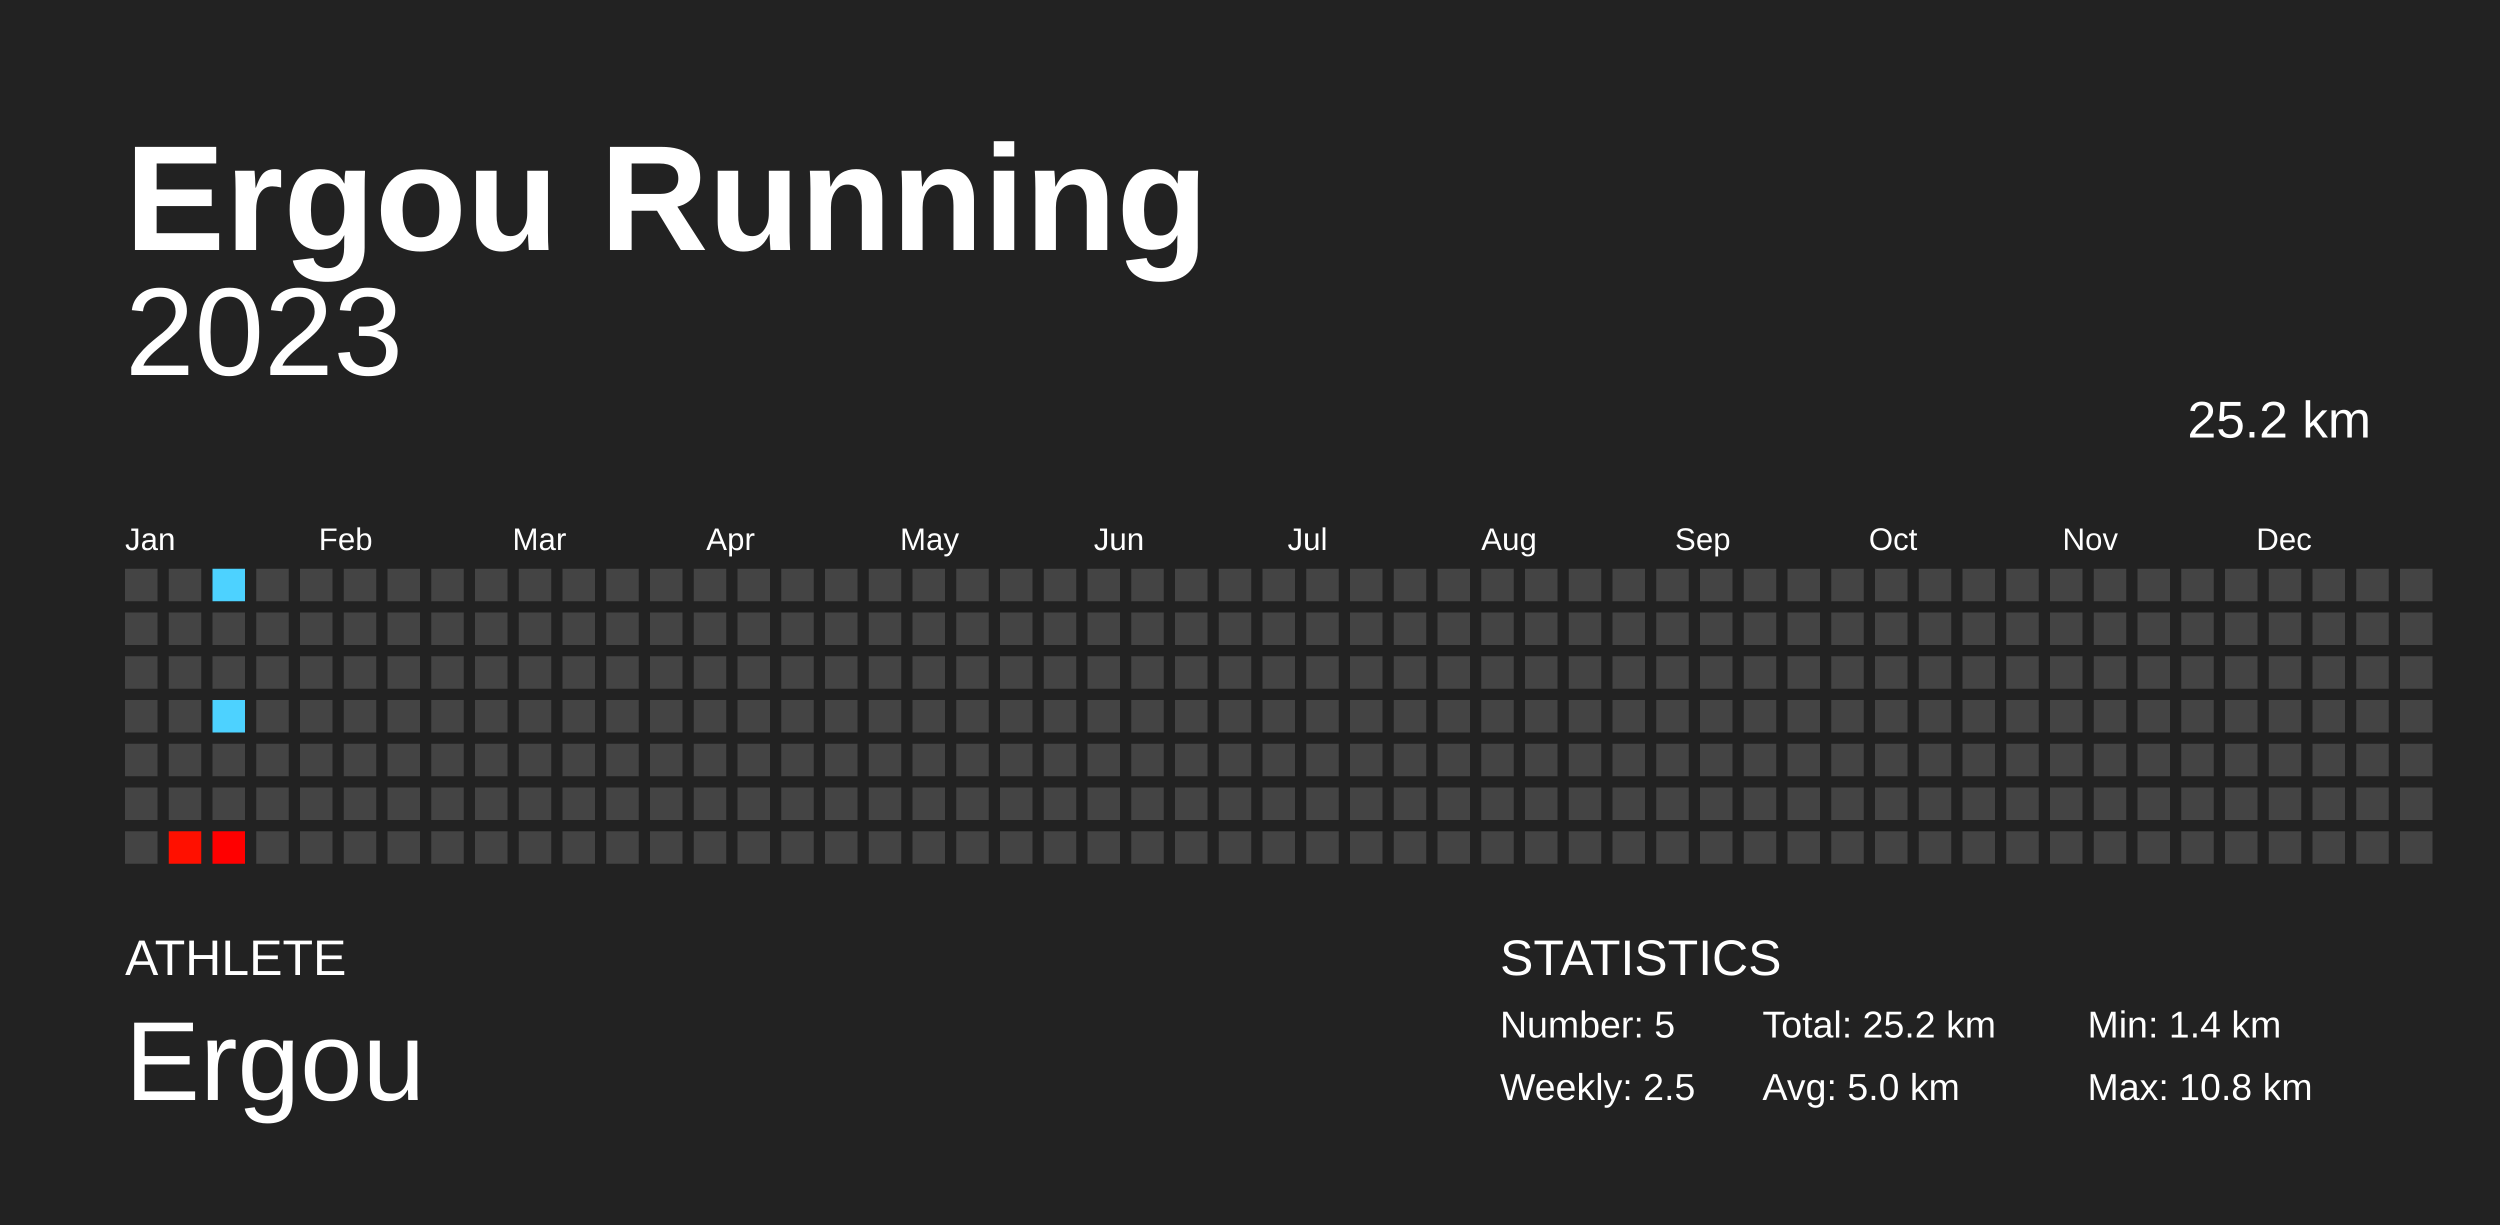
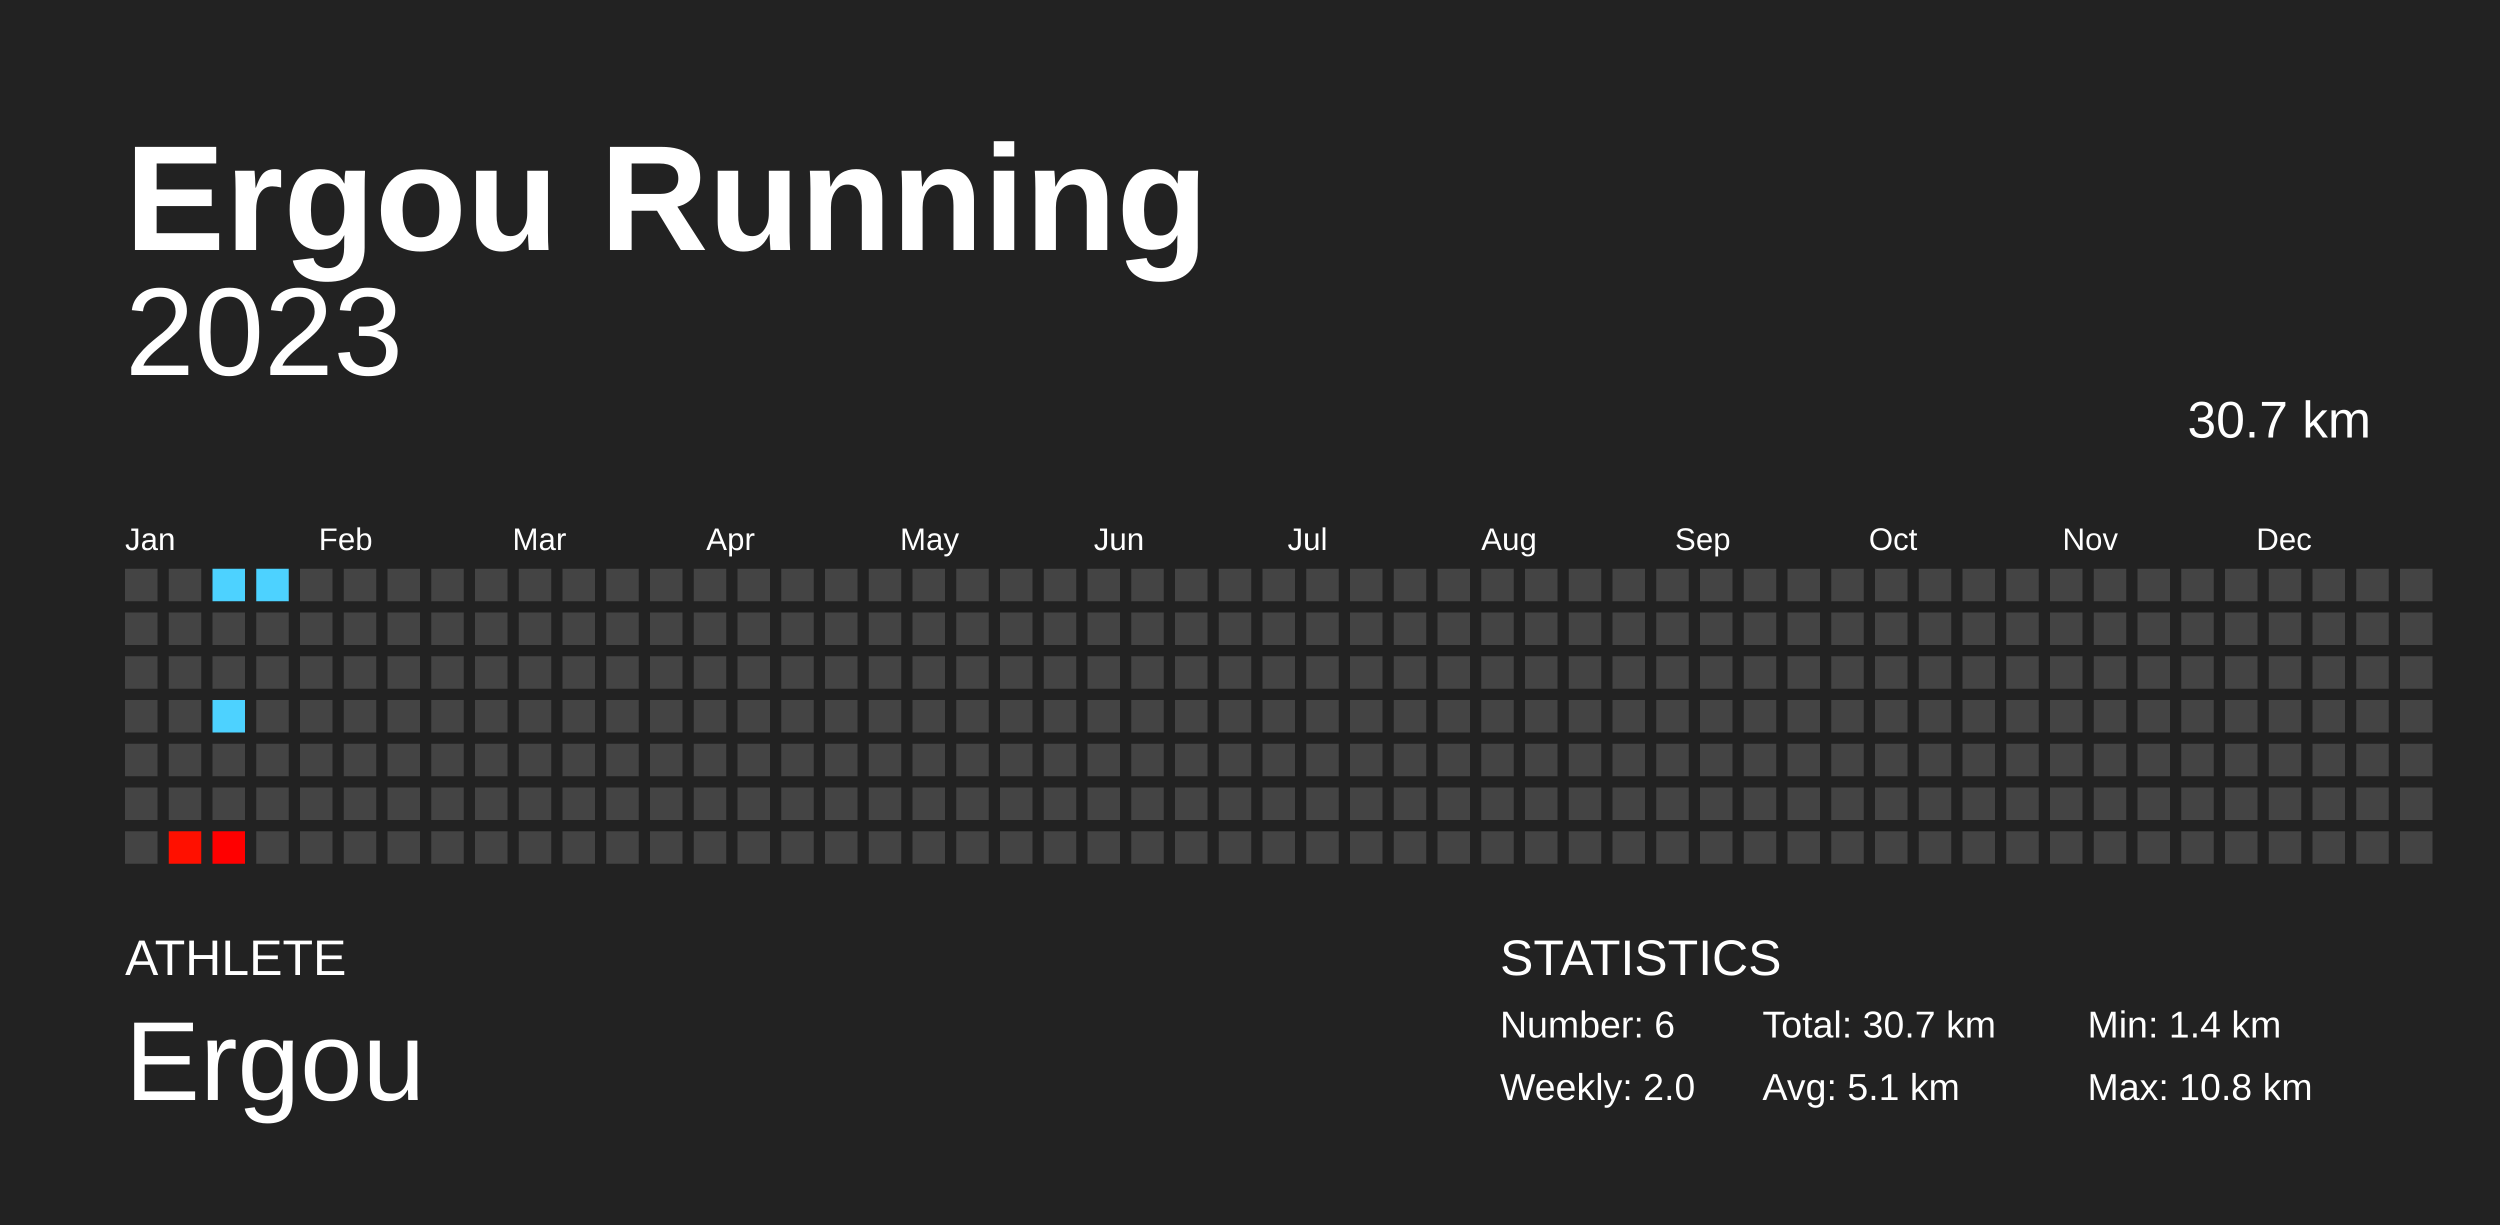
<svg xmlns="http://www.w3.org/2000/svg" baseProfile="full" height="98mm" version="1.1" viewBox="0,0,200,98" width="200mm">
  <defs />
  <rect fill="#222222" height="98" width="200" x="0" y="0" />
  <text fill="#FFFFFF" style="font-size:12px; font-family:Arial; font-weight:bold;" x="10" y="20">Ergou Running</text>
  <text fill="#FFFFFF" style="font-size:4px; font-family:Arial" x="10" y="78">ATHLETE</text>
  <text fill="#FFFFFF" style="font-size:9px; font-family:Arial" x="10" y="88">Ergou</text>
  <text fill="#FFFFFF" style="font-size:4px; font-family:Arial" x="120" y="78">STATISTICS</text>
-   <text fill="#FFFFFF" style="font-size:3px; font-family:Arial" x="120" y="83">Number: 5</text>
-   <text fill="#FFFFFF" style="font-size:3px; font-family:Arial" x="120" y="88">Weekly: 2.5</text>
-   <text fill="#FFFFFF" style="font-size:3px; font-family:Arial" x="141" y="83">Total: 25.2 km</text>
-   <text fill="#FFFFFF" style="font-size:3px; font-family:Arial" x="141" y="88">Avg: 5.0 km</text>
+   <text fill="#FFFFFF" style="font-size:3px; font-family:Arial" x="120" y="83">Number: 6</text>
+   <text fill="#FFFFFF" style="font-size:3px; font-family:Arial" x="120" y="88">Weekly: 2.0</text>
+   <text fill="#FFFFFF" style="font-size:3px; font-family:Arial" x="141" y="83">Total: 30.7 km</text>
+   <text fill="#FFFFFF" style="font-size:3px; font-family:Arial" x="141" y="88">Avg: 5.1 km</text>
  <text fill="#FFFFFF" style="font-size:3px; font-family:Arial" x="167" y="83">Min: 1.4 km</text>
  <text fill="#FFFFFF" style="font-size:3px; font-family:Arial" x="167" y="88">Max: 10.8 km</text>
  <text alignment-baseline="hanging" fill="#FFFFFF" style="font-size:10.0px; font-family:Arial;" x="10" y="30">2023</text>
-   <text alignment-baseline="hanging" fill="#FFFFFF" style="font-size:4.125px; font-family:Arial;" x="175" y="35">25.2 km</text>
+   <text alignment-baseline="hanging" fill="#FFFFFF" style="font-size:4.125px; font-family:Arial;" x="175" y="35">30.7 km</text>
  <text fill="#FFFFFF" style="font-size:2.5px; font-family:Arial" x="10.0" y="44">Jan</text>
  <text fill="#FFFFFF" style="font-size:2.5px; font-family:Arial" x="25.5" y="44">Feb</text>
  <text fill="#FFFFFF" style="font-size:2.5px; font-family:Arial" x="41.0" y="44">Mar</text>
  <text fill="#FFFFFF" style="font-size:2.5px; font-family:Arial" x="56.5" y="44">Apr</text>
  <text fill="#FFFFFF" style="font-size:2.5px; font-family:Arial" x="72.0" y="44">May</text>
  <text fill="#FFFFFF" style="font-size:2.5px; font-family:Arial" x="87.5" y="44">Jun</text>
  <text fill="#FFFFFF" style="font-size:2.5px; font-family:Arial" x="103.0" y="44">Jul</text>
  <text fill="#FFFFFF" style="font-size:2.5px; font-family:Arial" x="118.5" y="44">Aug</text>
  <text fill="#FFFFFF" style="font-size:2.5px; font-family:Arial" x="134.0" y="44">Sep</text>
  <text fill="#FFFFFF" style="font-size:2.5px; font-family:Arial" x="149.5" y="44">Oct</text>
  <text fill="#FFFFFF" style="font-size:2.5px; font-family:Arial" x="165.0" y="44">Nov</text>
  <text fill="#FFFFFF" style="font-size:2.5px; font-family:Arial" x="180.5" y="44">Dec</text>
  <rect fill="#444444" height="2.6" width="2.6" x="10.0" y="45.5" />
  <rect fill="#444444" height="2.6" width="2.6" x="10.0" y="49.0" />
  <rect fill="#444444" height="2.6" width="2.6" x="10.0" y="52.5" />
  <rect fill="#444444" height="2.6" width="2.6" x="10.0" y="56.0" />
  <rect fill="#444444" height="2.6" width="2.6" x="10.0" y="59.5" />
  <rect fill="#444444" height="2.6" width="2.6" x="10.0" y="63.0" />
  <rect fill="#444444" height="2.6" width="2.6" x="10.0" y="66.5" />
  <rect fill="#444444" height="2.6" width="2.6" x="13.5" y="45.5" />
  <rect fill="#444444" height="2.6" width="2.6" x="13.5" y="49.0" />
  <rect fill="#444444" height="2.6" width="2.6" x="13.5" y="52.5" />
  <rect fill="#444444" height="2.6" width="2.6" x="13.5" y="56.0" />
  <rect fill="#444444" height="2.6" width="2.6" x="13.5" y="59.5" />
  <rect fill="#444444" height="2.6" width="2.6" x="13.5" y="63.0" />
  <rect fill="#ff1000" height="2.6" width="2.6" x="13.5" y="66.5" />
  <rect fill="#4dd2ff" height="2.6" width="2.6" x="17.0" y="45.5" />
  <rect fill="#444444" height="2.6" width="2.6" x="17.0" y="49.0" />
  <rect fill="#444444" height="2.6" width="2.6" x="17.0" y="52.5" />
  <rect fill="#4dd2ff" height="2.6" width="2.6" x="17.0" y="56.0" />
  <rect fill="#444444" height="2.6" width="2.6" x="17.0" y="59.5" />
  <rect fill="#444444" height="2.6" width="2.6" x="17.0" y="63.0" />
  <rect fill="#ff0000" height="2.6" width="2.6" x="17.0" y="66.5" />
-   <rect fill="#444444" height="2.6" width="2.6" x="20.5" y="45.5" />
+   <rect fill="#4dd2ff" height="2.6" width="2.6" x="20.5" y="45.5" />
  <rect fill="#444444" height="2.6" width="2.6" x="20.5" y="49.0" />
  <rect fill="#444444" height="2.6" width="2.6" x="20.5" y="52.5" />
  <rect fill="#444444" height="2.6" width="2.6" x="20.5" y="56.0" />
  <rect fill="#444444" height="2.6" width="2.6" x="20.5" y="59.5" />
  <rect fill="#444444" height="2.6" width="2.6" x="20.5" y="63.0" />
  <rect fill="#444444" height="2.6" width="2.6" x="20.5" y="66.5" />
  <rect fill="#444444" height="2.6" width="2.6" x="24.0" y="45.5" />
  <rect fill="#444444" height="2.6" width="2.6" x="24.0" y="49.0" />
  <rect fill="#444444" height="2.6" width="2.6" x="24.0" y="52.5" />
  <rect fill="#444444" height="2.6" width="2.6" x="24.0" y="56.0" />
  <rect fill="#444444" height="2.6" width="2.6" x="24.0" y="59.5" />
  <rect fill="#444444" height="2.6" width="2.6" x="24.0" y="63.0" />
  <rect fill="#444444" height="2.6" width="2.6" x="24.0" y="66.5" />
  <rect fill="#444444" height="2.6" width="2.6" x="27.5" y="45.5" />
  <rect fill="#444444" height="2.6" width="2.6" x="27.5" y="49.0" />
  <rect fill="#444444" height="2.6" width="2.6" x="27.5" y="52.5" />
  <rect fill="#444444" height="2.6" width="2.6" x="27.5" y="56.0" />
  <rect fill="#444444" height="2.6" width="2.6" x="27.5" y="59.5" />
  <rect fill="#444444" height="2.6" width="2.6" x="27.5" y="63.0" />
  <rect fill="#444444" height="2.6" width="2.6" x="27.5" y="66.5" />
  <rect fill="#444444" height="2.6" width="2.6" x="31.0" y="45.5" />
  <rect fill="#444444" height="2.6" width="2.6" x="31.0" y="49.0" />
  <rect fill="#444444" height="2.6" width="2.6" x="31.0" y="52.5" />
  <rect fill="#444444" height="2.6" width="2.6" x="31.0" y="56.0" />
  <rect fill="#444444" height="2.6" width="2.6" x="31.0" y="59.5" />
  <rect fill="#444444" height="2.6" width="2.6" x="31.0" y="63.0" />
  <rect fill="#444444" height="2.6" width="2.6" x="31.0" y="66.5" />
  <rect fill="#444444" height="2.6" width="2.6" x="34.5" y="45.5" />
  <rect fill="#444444" height="2.6" width="2.6" x="34.5" y="49.0" />
  <rect fill="#444444" height="2.6" width="2.6" x="34.5" y="52.5" />
  <rect fill="#444444" height="2.6" width="2.6" x="34.5" y="56.0" />
  <rect fill="#444444" height="2.6" width="2.6" x="34.5" y="59.5" />
  <rect fill="#444444" height="2.6" width="2.6" x="34.5" y="63.0" />
  <rect fill="#444444" height="2.6" width="2.6" x="34.5" y="66.5" />
  <rect fill="#444444" height="2.6" width="2.6" x="38.0" y="45.5" />
  <rect fill="#444444" height="2.6" width="2.6" x="38.0" y="49.0" />
  <rect fill="#444444" height="2.6" width="2.6" x="38.0" y="52.5" />
  <rect fill="#444444" height="2.6" width="2.6" x="38.0" y="56.0" />
  <rect fill="#444444" height="2.6" width="2.6" x="38.0" y="59.5" />
  <rect fill="#444444" height="2.6" width="2.6" x="38.0" y="63.0" />
  <rect fill="#444444" height="2.6" width="2.6" x="38.0" y="66.5" />
  <rect fill="#444444" height="2.6" width="2.6" x="41.5" y="45.5" />
  <rect fill="#444444" height="2.6" width="2.6" x="41.5" y="49.0" />
  <rect fill="#444444" height="2.6" width="2.6" x="41.5" y="52.5" />
  <rect fill="#444444" height="2.6" width="2.6" x="41.5" y="56.0" />
  <rect fill="#444444" height="2.6" width="2.6" x="41.5" y="59.5" />
  <rect fill="#444444" height="2.6" width="2.6" x="41.5" y="63.0" />
  <rect fill="#444444" height="2.6" width="2.6" x="41.5" y="66.5" />
  <rect fill="#444444" height="2.6" width="2.6" x="45.0" y="45.5" />
  <rect fill="#444444" height="2.6" width="2.6" x="45.0" y="49.0" />
  <rect fill="#444444" height="2.6" width="2.6" x="45.0" y="52.5" />
  <rect fill="#444444" height="2.6" width="2.6" x="45.0" y="56.0" />
  <rect fill="#444444" height="2.6" width="2.6" x="45.0" y="59.5" />
  <rect fill="#444444" height="2.6" width="2.6" x="45.0" y="63.0" />
  <rect fill="#444444" height="2.6" width="2.6" x="45.0" y="66.5" />
  <rect fill="#444444" height="2.6" width="2.6" x="48.5" y="45.5" />
  <rect fill="#444444" height="2.6" width="2.6" x="48.5" y="49.0" />
  <rect fill="#444444" height="2.6" width="2.6" x="48.5" y="52.5" />
  <rect fill="#444444" height="2.6" width="2.6" x="48.5" y="56.0" />
  <rect fill="#444444" height="2.6" width="2.6" x="48.5" y="59.5" />
  <rect fill="#444444" height="2.6" width="2.6" x="48.5" y="63.0" />
  <rect fill="#444444" height="2.6" width="2.6" x="48.5" y="66.5" />
  <rect fill="#444444" height="2.6" width="2.6" x="52.0" y="45.5" />
  <rect fill="#444444" height="2.6" width="2.6" x="52.0" y="49.0" />
  <rect fill="#444444" height="2.6" width="2.6" x="52.0" y="52.5" />
  <rect fill="#444444" height="2.6" width="2.6" x="52.0" y="56.0" />
  <rect fill="#444444" height="2.6" width="2.6" x="52.0" y="59.5" />
  <rect fill="#444444" height="2.6" width="2.6" x="52.0" y="63.0" />
  <rect fill="#444444" height="2.6" width="2.6" x="52.0" y="66.5" />
  <rect fill="#444444" height="2.6" width="2.6" x="55.5" y="45.5" />
  <rect fill="#444444" height="2.6" width="2.6" x="55.5" y="49.0" />
  <rect fill="#444444" height="2.6" width="2.6" x="55.5" y="52.5" />
  <rect fill="#444444" height="2.6" width="2.6" x="55.5" y="56.0" />
  <rect fill="#444444" height="2.6" width="2.6" x="55.5" y="59.5" />
  <rect fill="#444444" height="2.6" width="2.6" x="55.5" y="63.0" />
  <rect fill="#444444" height="2.6" width="2.6" x="55.5" y="66.5" />
  <rect fill="#444444" height="2.6" width="2.6" x="59.0" y="45.5" />
  <rect fill="#444444" height="2.6" width="2.6" x="59.0" y="49.0" />
  <rect fill="#444444" height="2.6" width="2.6" x="59.0" y="52.5" />
  <rect fill="#444444" height="2.6" width="2.6" x="59.0" y="56.0" />
  <rect fill="#444444" height="2.6" width="2.6" x="59.0" y="59.5" />
  <rect fill="#444444" height="2.6" width="2.6" x="59.0" y="63.0" />
  <rect fill="#444444" height="2.6" width="2.6" x="59.0" y="66.5" />
  <rect fill="#444444" height="2.6" width="2.6" x="62.5" y="45.5" />
  <rect fill="#444444" height="2.6" width="2.6" x="62.5" y="49.0" />
  <rect fill="#444444" height="2.6" width="2.6" x="62.5" y="52.5" />
  <rect fill="#444444" height="2.6" width="2.6" x="62.5" y="56.0" />
  <rect fill="#444444" height="2.6" width="2.6" x="62.5" y="59.5" />
  <rect fill="#444444" height="2.6" width="2.6" x="62.5" y="63.0" />
  <rect fill="#444444" height="2.6" width="2.6" x="62.5" y="66.5" />
  <rect fill="#444444" height="2.6" width="2.6" x="66.0" y="45.5" />
  <rect fill="#444444" height="2.6" width="2.6" x="66.0" y="49.0" />
  <rect fill="#444444" height="2.6" width="2.6" x="66.0" y="52.5" />
  <rect fill="#444444" height="2.6" width="2.6" x="66.0" y="56.0" />
  <rect fill="#444444" height="2.6" width="2.6" x="66.0" y="59.5" />
  <rect fill="#444444" height="2.6" width="2.6" x="66.0" y="63.0" />
  <rect fill="#444444" height="2.6" width="2.6" x="66.0" y="66.5" />
  <rect fill="#444444" height="2.6" width="2.6" x="69.5" y="45.5" />
  <rect fill="#444444" height="2.6" width="2.6" x="69.5" y="49.0" />
  <rect fill="#444444" height="2.6" width="2.6" x="69.5" y="52.5" />
  <rect fill="#444444" height="2.6" width="2.6" x="69.5" y="56.0" />
  <rect fill="#444444" height="2.6" width="2.6" x="69.5" y="59.5" />
  <rect fill="#444444" height="2.6" width="2.6" x="69.5" y="63.0" />
  <rect fill="#444444" height="2.6" width="2.6" x="69.5" y="66.5" />
  <rect fill="#444444" height="2.6" width="2.6" x="73.0" y="45.5" />
  <rect fill="#444444" height="2.6" width="2.6" x="73.0" y="49.0" />
  <rect fill="#444444" height="2.6" width="2.6" x="73.0" y="52.5" />
  <rect fill="#444444" height="2.6" width="2.6" x="73.0" y="56.0" />
  <rect fill="#444444" height="2.6" width="2.6" x="73.0" y="59.5" />
  <rect fill="#444444" height="2.6" width="2.6" x="73.0" y="63.0" />
  <rect fill="#444444" height="2.6" width="2.6" x="73.0" y="66.5" />
  <rect fill="#444444" height="2.6" width="2.6" x="76.5" y="45.5" />
  <rect fill="#444444" height="2.6" width="2.6" x="76.5" y="49.0" />
  <rect fill="#444444" height="2.6" width="2.6" x="76.5" y="52.5" />
  <rect fill="#444444" height="2.6" width="2.6" x="76.5" y="56.0" />
  <rect fill="#444444" height="2.6" width="2.6" x="76.5" y="59.5" />
  <rect fill="#444444" height="2.6" width="2.6" x="76.5" y="63.0" />
  <rect fill="#444444" height="2.6" width="2.6" x="76.5" y="66.5" />
  <rect fill="#444444" height="2.6" width="2.6" x="80.0" y="45.5" />
  <rect fill="#444444" height="2.6" width="2.6" x="80.0" y="49.0" />
  <rect fill="#444444" height="2.6" width="2.6" x="80.0" y="52.5" />
  <rect fill="#444444" height="2.6" width="2.6" x="80.0" y="56.0" />
  <rect fill="#444444" height="2.6" width="2.6" x="80.0" y="59.5" />
  <rect fill="#444444" height="2.6" width="2.6" x="80.0" y="63.0" />
  <rect fill="#444444" height="2.6" width="2.6" x="80.0" y="66.5" />
  <rect fill="#444444" height="2.6" width="2.6" x="83.5" y="45.5" />
  <rect fill="#444444" height="2.6" width="2.6" x="83.5" y="49.0" />
  <rect fill="#444444" height="2.6" width="2.6" x="83.5" y="52.5" />
  <rect fill="#444444" height="2.6" width="2.6" x="83.5" y="56.0" />
  <rect fill="#444444" height="2.6" width="2.6" x="83.5" y="59.5" />
  <rect fill="#444444" height="2.6" width="2.6" x="83.5" y="63.0" />
  <rect fill="#444444" height="2.6" width="2.6" x="83.5" y="66.5" />
  <rect fill="#444444" height="2.6" width="2.6" x="87.0" y="45.5" />
  <rect fill="#444444" height="2.6" width="2.6" x="87.0" y="49.0" />
  <rect fill="#444444" height="2.6" width="2.6" x="87.0" y="52.5" />
  <rect fill="#444444" height="2.6" width="2.6" x="87.0" y="56.0" />
  <rect fill="#444444" height="2.6" width="2.6" x="87.0" y="59.5" />
  <rect fill="#444444" height="2.6" width="2.6" x="87.0" y="63.0" />
  <rect fill="#444444" height="2.6" width="2.6" x="87.0" y="66.5" />
  <rect fill="#444444" height="2.6" width="2.6" x="90.5" y="45.5" />
  <rect fill="#444444" height="2.6" width="2.6" x="90.5" y="49.0" />
  <rect fill="#444444" height="2.6" width="2.6" x="90.5" y="52.5" />
  <rect fill="#444444" height="2.6" width="2.6" x="90.5" y="56.0" />
  <rect fill="#444444" height="2.6" width="2.6" x="90.5" y="59.5" />
  <rect fill="#444444" height="2.6" width="2.6" x="90.5" y="63.0" />
  <rect fill="#444444" height="2.6" width="2.6" x="90.5" y="66.5" />
  <rect fill="#444444" height="2.6" width="2.6" x="94.0" y="45.5" />
  <rect fill="#444444" height="2.6" width="2.6" x="94.0" y="49.0" />
  <rect fill="#444444" height="2.6" width="2.6" x="94.0" y="52.5" />
  <rect fill="#444444" height="2.6" width="2.6" x="94.0" y="56.0" />
  <rect fill="#444444" height="2.6" width="2.6" x="94.0" y="59.5" />
  <rect fill="#444444" height="2.6" width="2.6" x="94.0" y="63.0" />
  <rect fill="#444444" height="2.6" width="2.6" x="94.0" y="66.5" />
  <rect fill="#444444" height="2.6" width="2.6" x="97.5" y="45.5" />
  <rect fill="#444444" height="2.6" width="2.6" x="97.5" y="49.0" />
  <rect fill="#444444" height="2.6" width="2.6" x="97.5" y="52.5" />
  <rect fill="#444444" height="2.6" width="2.6" x="97.5" y="56.0" />
  <rect fill="#444444" height="2.6" width="2.6" x="97.5" y="59.5" />
  <rect fill="#444444" height="2.6" width="2.6" x="97.5" y="63.0" />
  <rect fill="#444444" height="2.6" width="2.6" x="97.5" y="66.5" />
  <rect fill="#444444" height="2.6" width="2.6" x="101.0" y="45.5" />
  <rect fill="#444444" height="2.6" width="2.6" x="101.0" y="49.0" />
  <rect fill="#444444" height="2.6" width="2.6" x="101.0" y="52.5" />
  <rect fill="#444444" height="2.6" width="2.6" x="101.0" y="56.0" />
  <rect fill="#444444" height="2.6" width="2.6" x="101.0" y="59.5" />
  <rect fill="#444444" height="2.6" width="2.6" x="101.0" y="63.0" />
  <rect fill="#444444" height="2.6" width="2.6" x="101.0" y="66.5" />
  <rect fill="#444444" height="2.6" width="2.6" x="104.5" y="45.5" />
  <rect fill="#444444" height="2.6" width="2.6" x="104.5" y="49.0" />
  <rect fill="#444444" height="2.6" width="2.6" x="104.5" y="52.5" />
  <rect fill="#444444" height="2.6" width="2.6" x="104.5" y="56.0" />
  <rect fill="#444444" height="2.6" width="2.6" x="104.5" y="59.5" />
  <rect fill="#444444" height="2.6" width="2.6" x="104.5" y="63.0" />
  <rect fill="#444444" height="2.6" width="2.6" x="104.5" y="66.5" />
  <rect fill="#444444" height="2.6" width="2.6" x="108.0" y="45.5" />
  <rect fill="#444444" height="2.6" width="2.6" x="108.0" y="49.0" />
  <rect fill="#444444" height="2.6" width="2.6" x="108.0" y="52.5" />
  <rect fill="#444444" height="2.6" width="2.6" x="108.0" y="56.0" />
  <rect fill="#444444" height="2.6" width="2.6" x="108.0" y="59.5" />
  <rect fill="#444444" height="2.6" width="2.6" x="108.0" y="63.0" />
  <rect fill="#444444" height="2.6" width="2.6" x="108.0" y="66.5" />
  <rect fill="#444444" height="2.6" width="2.6" x="111.5" y="45.5" />
  <rect fill="#444444" height="2.6" width="2.6" x="111.5" y="49.0" />
  <rect fill="#444444" height="2.6" width="2.6" x="111.5" y="52.5" />
  <rect fill="#444444" height="2.6" width="2.6" x="111.5" y="56.0" />
  <rect fill="#444444" height="2.6" width="2.6" x="111.5" y="59.5" />
  <rect fill="#444444" height="2.6" width="2.6" x="111.5" y="63.0" />
  <rect fill="#444444" height="2.6" width="2.6" x="111.5" y="66.5" />
  <rect fill="#444444" height="2.6" width="2.6" x="115.0" y="45.5" />
  <rect fill="#444444" height="2.6" width="2.6" x="115.0" y="49.0" />
  <rect fill="#444444" height="2.6" width="2.6" x="115.0" y="52.5" />
  <rect fill="#444444" height="2.6" width="2.6" x="115.0" y="56.0" />
  <rect fill="#444444" height="2.6" width="2.6" x="115.0" y="59.5" />
  <rect fill="#444444" height="2.6" width="2.6" x="115.0" y="63.0" />
  <rect fill="#444444" height="2.6" width="2.6" x="115.0" y="66.5" />
  <rect fill="#444444" height="2.6" width="2.6" x="118.5" y="45.5" />
  <rect fill="#444444" height="2.6" width="2.6" x="118.5" y="49.0" />
  <rect fill="#444444" height="2.6" width="2.6" x="118.5" y="52.5" />
  <rect fill="#444444" height="2.6" width="2.6" x="118.5" y="56.0" />
  <rect fill="#444444" height="2.6" width="2.6" x="118.5" y="59.5" />
  <rect fill="#444444" height="2.6" width="2.6" x="118.5" y="63.0" />
  <rect fill="#444444" height="2.6" width="2.6" x="118.5" y="66.5" />
  <rect fill="#444444" height="2.6" width="2.6" x="122.0" y="45.5" />
  <rect fill="#444444" height="2.6" width="2.6" x="122.0" y="49.0" />
  <rect fill="#444444" height="2.6" width="2.6" x="122.0" y="52.5" />
  <rect fill="#444444" height="2.6" width="2.6" x="122.0" y="56.0" />
  <rect fill="#444444" height="2.6" width="2.6" x="122.0" y="59.5" />
  <rect fill="#444444" height="2.6" width="2.6" x="122.0" y="63.0" />
  <rect fill="#444444" height="2.6" width="2.6" x="122.0" y="66.5" />
  <rect fill="#444444" height="2.6" width="2.6" x="125.5" y="45.5" />
  <rect fill="#444444" height="2.6" width="2.6" x="125.5" y="49.0" />
  <rect fill="#444444" height="2.6" width="2.6" x="125.5" y="52.5" />
  <rect fill="#444444" height="2.6" width="2.6" x="125.5" y="56.0" />
  <rect fill="#444444" height="2.6" width="2.6" x="125.5" y="59.5" />
  <rect fill="#444444" height="2.6" width="2.6" x="125.5" y="63.0" />
  <rect fill="#444444" height="2.6" width="2.6" x="125.5" y="66.5" />
  <rect fill="#444444" height="2.6" width="2.6" x="129.0" y="45.5" />
  <rect fill="#444444" height="2.6" width="2.6" x="129.0" y="49.0" />
  <rect fill="#444444" height="2.6" width="2.6" x="129.0" y="52.5" />
  <rect fill="#444444" height="2.6" width="2.6" x="129.0" y="56.0" />
  <rect fill="#444444" height="2.6" width="2.6" x="129.0" y="59.5" />
  <rect fill="#444444" height="2.6" width="2.6" x="129.0" y="63.0" />
  <rect fill="#444444" height="2.6" width="2.6" x="129.0" y="66.5" />
  <rect fill="#444444" height="2.6" width="2.6" x="132.5" y="45.5" />
  <rect fill="#444444" height="2.6" width="2.6" x="132.5" y="49.0" />
  <rect fill="#444444" height="2.6" width="2.6" x="132.5" y="52.5" />
  <rect fill="#444444" height="2.6" width="2.6" x="132.5" y="56.0" />
  <rect fill="#444444" height="2.6" width="2.6" x="132.5" y="59.5" />
  <rect fill="#444444" height="2.6" width="2.6" x="132.5" y="63.0" />
  <rect fill="#444444" height="2.6" width="2.6" x="132.5" y="66.5" />
  <rect fill="#444444" height="2.6" width="2.6" x="136.0" y="45.5" />
  <rect fill="#444444" height="2.6" width="2.6" x="136.0" y="49.0" />
  <rect fill="#444444" height="2.6" width="2.6" x="136.0" y="52.5" />
  <rect fill="#444444" height="2.6" width="2.6" x="136.0" y="56.0" />
  <rect fill="#444444" height="2.6" width="2.6" x="136.0" y="59.5" />
  <rect fill="#444444" height="2.6" width="2.6" x="136.0" y="63.0" />
  <rect fill="#444444" height="2.6" width="2.6" x="136.0" y="66.5" />
  <rect fill="#444444" height="2.6" width="2.6" x="139.5" y="45.5" />
  <rect fill="#444444" height="2.6" width="2.6" x="139.5" y="49.0" />
  <rect fill="#444444" height="2.6" width="2.6" x="139.5" y="52.5" />
  <rect fill="#444444" height="2.6" width="2.6" x="139.5" y="56.0" />
  <rect fill="#444444" height="2.6" width="2.6" x="139.5" y="59.5" />
  <rect fill="#444444" height="2.6" width="2.6" x="139.5" y="63.0" />
  <rect fill="#444444" height="2.6" width="2.6" x="139.5" y="66.5" />
  <rect fill="#444444" height="2.6" width="2.6" x="143.0" y="45.5" />
  <rect fill="#444444" height="2.6" width="2.6" x="143.0" y="49.0" />
  <rect fill="#444444" height="2.6" width="2.6" x="143.0" y="52.5" />
  <rect fill="#444444" height="2.6" width="2.6" x="143.0" y="56.0" />
  <rect fill="#444444" height="2.6" width="2.6" x="143.0" y="59.5" />
  <rect fill="#444444" height="2.6" width="2.6" x="143.0" y="63.0" />
  <rect fill="#444444" height="2.6" width="2.6" x="143.0" y="66.5" />
  <rect fill="#444444" height="2.6" width="2.6" x="146.5" y="45.5" />
  <rect fill="#444444" height="2.6" width="2.6" x="146.5" y="49.0" />
  <rect fill="#444444" height="2.6" width="2.6" x="146.5" y="52.5" />
  <rect fill="#444444" height="2.6" width="2.6" x="146.5" y="56.0" />
  <rect fill="#444444" height="2.6" width="2.6" x="146.5" y="59.5" />
  <rect fill="#444444" height="2.6" width="2.6" x="146.5" y="63.0" />
  <rect fill="#444444" height="2.6" width="2.6" x="146.5" y="66.5" />
  <rect fill="#444444" height="2.6" width="2.6" x="150.0" y="45.5" />
  <rect fill="#444444" height="2.6" width="2.6" x="150.0" y="49.0" />
  <rect fill="#444444" height="2.6" width="2.6" x="150.0" y="52.5" />
  <rect fill="#444444" height="2.6" width="2.6" x="150.0" y="56.0" />
  <rect fill="#444444" height="2.6" width="2.6" x="150.0" y="59.5" />
  <rect fill="#444444" height="2.6" width="2.6" x="150.0" y="63.0" />
  <rect fill="#444444" height="2.6" width="2.6" x="150.0" y="66.5" />
  <rect fill="#444444" height="2.6" width="2.6" x="153.5" y="45.5" />
  <rect fill="#444444" height="2.6" width="2.6" x="153.5" y="49.0" />
  <rect fill="#444444" height="2.6" width="2.6" x="153.5" y="52.5" />
  <rect fill="#444444" height="2.6" width="2.6" x="153.5" y="56.0" />
  <rect fill="#444444" height="2.6" width="2.6" x="153.5" y="59.5" />
  <rect fill="#444444" height="2.6" width="2.6" x="153.5" y="63.0" />
  <rect fill="#444444" height="2.6" width="2.6" x="153.5" y="66.5" />
  <rect fill="#444444" height="2.6" width="2.6" x="157.0" y="45.5" />
  <rect fill="#444444" height="2.6" width="2.6" x="157.0" y="49.0" />
  <rect fill="#444444" height="2.6" width="2.6" x="157.0" y="52.5" />
  <rect fill="#444444" height="2.6" width="2.6" x="157.0" y="56.0" />
  <rect fill="#444444" height="2.6" width="2.6" x="157.0" y="59.5" />
  <rect fill="#444444" height="2.6" width="2.6" x="157.0" y="63.0" />
  <rect fill="#444444" height="2.6" width="2.6" x="157.0" y="66.5" />
  <rect fill="#444444" height="2.6" width="2.6" x="160.5" y="45.5" />
  <rect fill="#444444" height="2.6" width="2.6" x="160.5" y="49.0" />
  <rect fill="#444444" height="2.6" width="2.6" x="160.5" y="52.5" />
  <rect fill="#444444" height="2.6" width="2.6" x="160.5" y="56.0" />
  <rect fill="#444444" height="2.6" width="2.6" x="160.5" y="59.5" />
  <rect fill="#444444" height="2.6" width="2.6" x="160.5" y="63.0" />
  <rect fill="#444444" height="2.6" width="2.6" x="160.5" y="66.5" />
  <rect fill="#444444" height="2.6" width="2.6" x="164.0" y="45.5" />
  <rect fill="#444444" height="2.6" width="2.6" x="164.0" y="49.0" />
  <rect fill="#444444" height="2.6" width="2.6" x="164.0" y="52.5" />
  <rect fill="#444444" height="2.6" width="2.6" x="164.0" y="56.0" />
  <rect fill="#444444" height="2.6" width="2.6" x="164.0" y="59.5" />
  <rect fill="#444444" height="2.6" width="2.6" x="164.0" y="63.0" />
  <rect fill="#444444" height="2.6" width="2.6" x="164.0" y="66.5" />
  <rect fill="#444444" height="2.6" width="2.6" x="167.5" y="45.5" />
  <rect fill="#444444" height="2.6" width="2.6" x="167.5" y="49.0" />
  <rect fill="#444444" height="2.6" width="2.6" x="167.5" y="52.5" />
  <rect fill="#444444" height="2.6" width="2.6" x="167.5" y="56.0" />
  <rect fill="#444444" height="2.6" width="2.6" x="167.5" y="59.5" />
  <rect fill="#444444" height="2.6" width="2.6" x="167.5" y="63.0" />
  <rect fill="#444444" height="2.6" width="2.6" x="167.5" y="66.5" />
  <rect fill="#444444" height="2.6" width="2.6" x="171.0" y="45.5" />
  <rect fill="#444444" height="2.6" width="2.6" x="171.0" y="49.0" />
  <rect fill="#444444" height="2.6" width="2.6" x="171.0" y="52.5" />
  <rect fill="#444444" height="2.6" width="2.6" x="171.0" y="56.0" />
  <rect fill="#444444" height="2.6" width="2.6" x="171.0" y="59.5" />
  <rect fill="#444444" height="2.6" width="2.6" x="171.0" y="63.0" />
  <rect fill="#444444" height="2.6" width="2.6" x="171.0" y="66.5" />
  <rect fill="#444444" height="2.6" width="2.6" x="174.5" y="45.5" />
  <rect fill="#444444" height="2.6" width="2.6" x="174.5" y="49.0" />
  <rect fill="#444444" height="2.6" width="2.6" x="174.5" y="52.5" />
  <rect fill="#444444" height="2.6" width="2.6" x="174.5" y="56.0" />
  <rect fill="#444444" height="2.6" width="2.6" x="174.5" y="59.5" />
  <rect fill="#444444" height="2.6" width="2.6" x="174.5" y="63.0" />
  <rect fill="#444444" height="2.6" width="2.6" x="174.5" y="66.5" />
  <rect fill="#444444" height="2.6" width="2.6" x="178.0" y="45.5" />
  <rect fill="#444444" height="2.6" width="2.6" x="178.0" y="49.0" />
  <rect fill="#444444" height="2.6" width="2.6" x="178.0" y="52.5" />
  <rect fill="#444444" height="2.6" width="2.6" x="178.0" y="56.0" />
  <rect fill="#444444" height="2.6" width="2.6" x="178.0" y="59.5" />
  <rect fill="#444444" height="2.6" width="2.6" x="178.0" y="63.0" />
  <rect fill="#444444" height="2.6" width="2.6" x="178.0" y="66.5" />
  <rect fill="#444444" height="2.6" width="2.6" x="181.5" y="45.5" />
  <rect fill="#444444" height="2.6" width="2.6" x="181.5" y="49.0" />
  <rect fill="#444444" height="2.6" width="2.6" x="181.5" y="52.5" />
  <rect fill="#444444" height="2.6" width="2.6" x="181.5" y="56.0" />
  <rect fill="#444444" height="2.6" width="2.6" x="181.5" y="59.5" />
  <rect fill="#444444" height="2.6" width="2.6" x="181.5" y="63.0" />
  <rect fill="#444444" height="2.6" width="2.6" x="181.5" y="66.5" />
  <rect fill="#444444" height="2.6" width="2.6" x="185.0" y="45.5" />
  <rect fill="#444444" height="2.6" width="2.6" x="185.0" y="49.0" />
  <rect fill="#444444" height="2.6" width="2.6" x="185.0" y="52.5" />
  <rect fill="#444444" height="2.6" width="2.6" x="185.0" y="56.0" />
  <rect fill="#444444" height="2.6" width="2.6" x="185.0" y="59.5" />
  <rect fill="#444444" height="2.6" width="2.6" x="185.0" y="63.0" />
  <rect fill="#444444" height="2.6" width="2.6" x="185.0" y="66.5" />
  <rect fill="#444444" height="2.6" width="2.6" x="188.5" y="45.5" />
  <rect fill="#444444" height="2.6" width="2.6" x="188.5" y="49.0" />
  <rect fill="#444444" height="2.6" width="2.6" x="188.5" y="52.5" />
  <rect fill="#444444" height="2.6" width="2.6" x="188.5" y="56.0" />
  <rect fill="#444444" height="2.6" width="2.6" x="188.5" y="59.5" />
  <rect fill="#444444" height="2.6" width="2.6" x="188.5" y="63.0" />
  <rect fill="#444444" height="2.6" width="2.6" x="188.5" y="66.5" />
  <rect fill="#444444" height="2.6" width="2.6" x="192.0" y="45.5" />
  <rect fill="#444444" height="2.6" width="2.6" x="192.0" y="49.0" />
  <rect fill="#444444" height="2.6" width="2.6" x="192.0" y="52.5" />
  <rect fill="#444444" height="2.6" width="2.6" x="192.0" y="56.0" />
  <rect fill="#444444" height="2.6" width="2.6" x="192.0" y="59.5" />
  <rect fill="#444444" height="2.6" width="2.6" x="192.0" y="63.0" />
  <rect fill="#444444" height="2.6" width="2.6" x="192.0" y="66.5" />
</svg>
